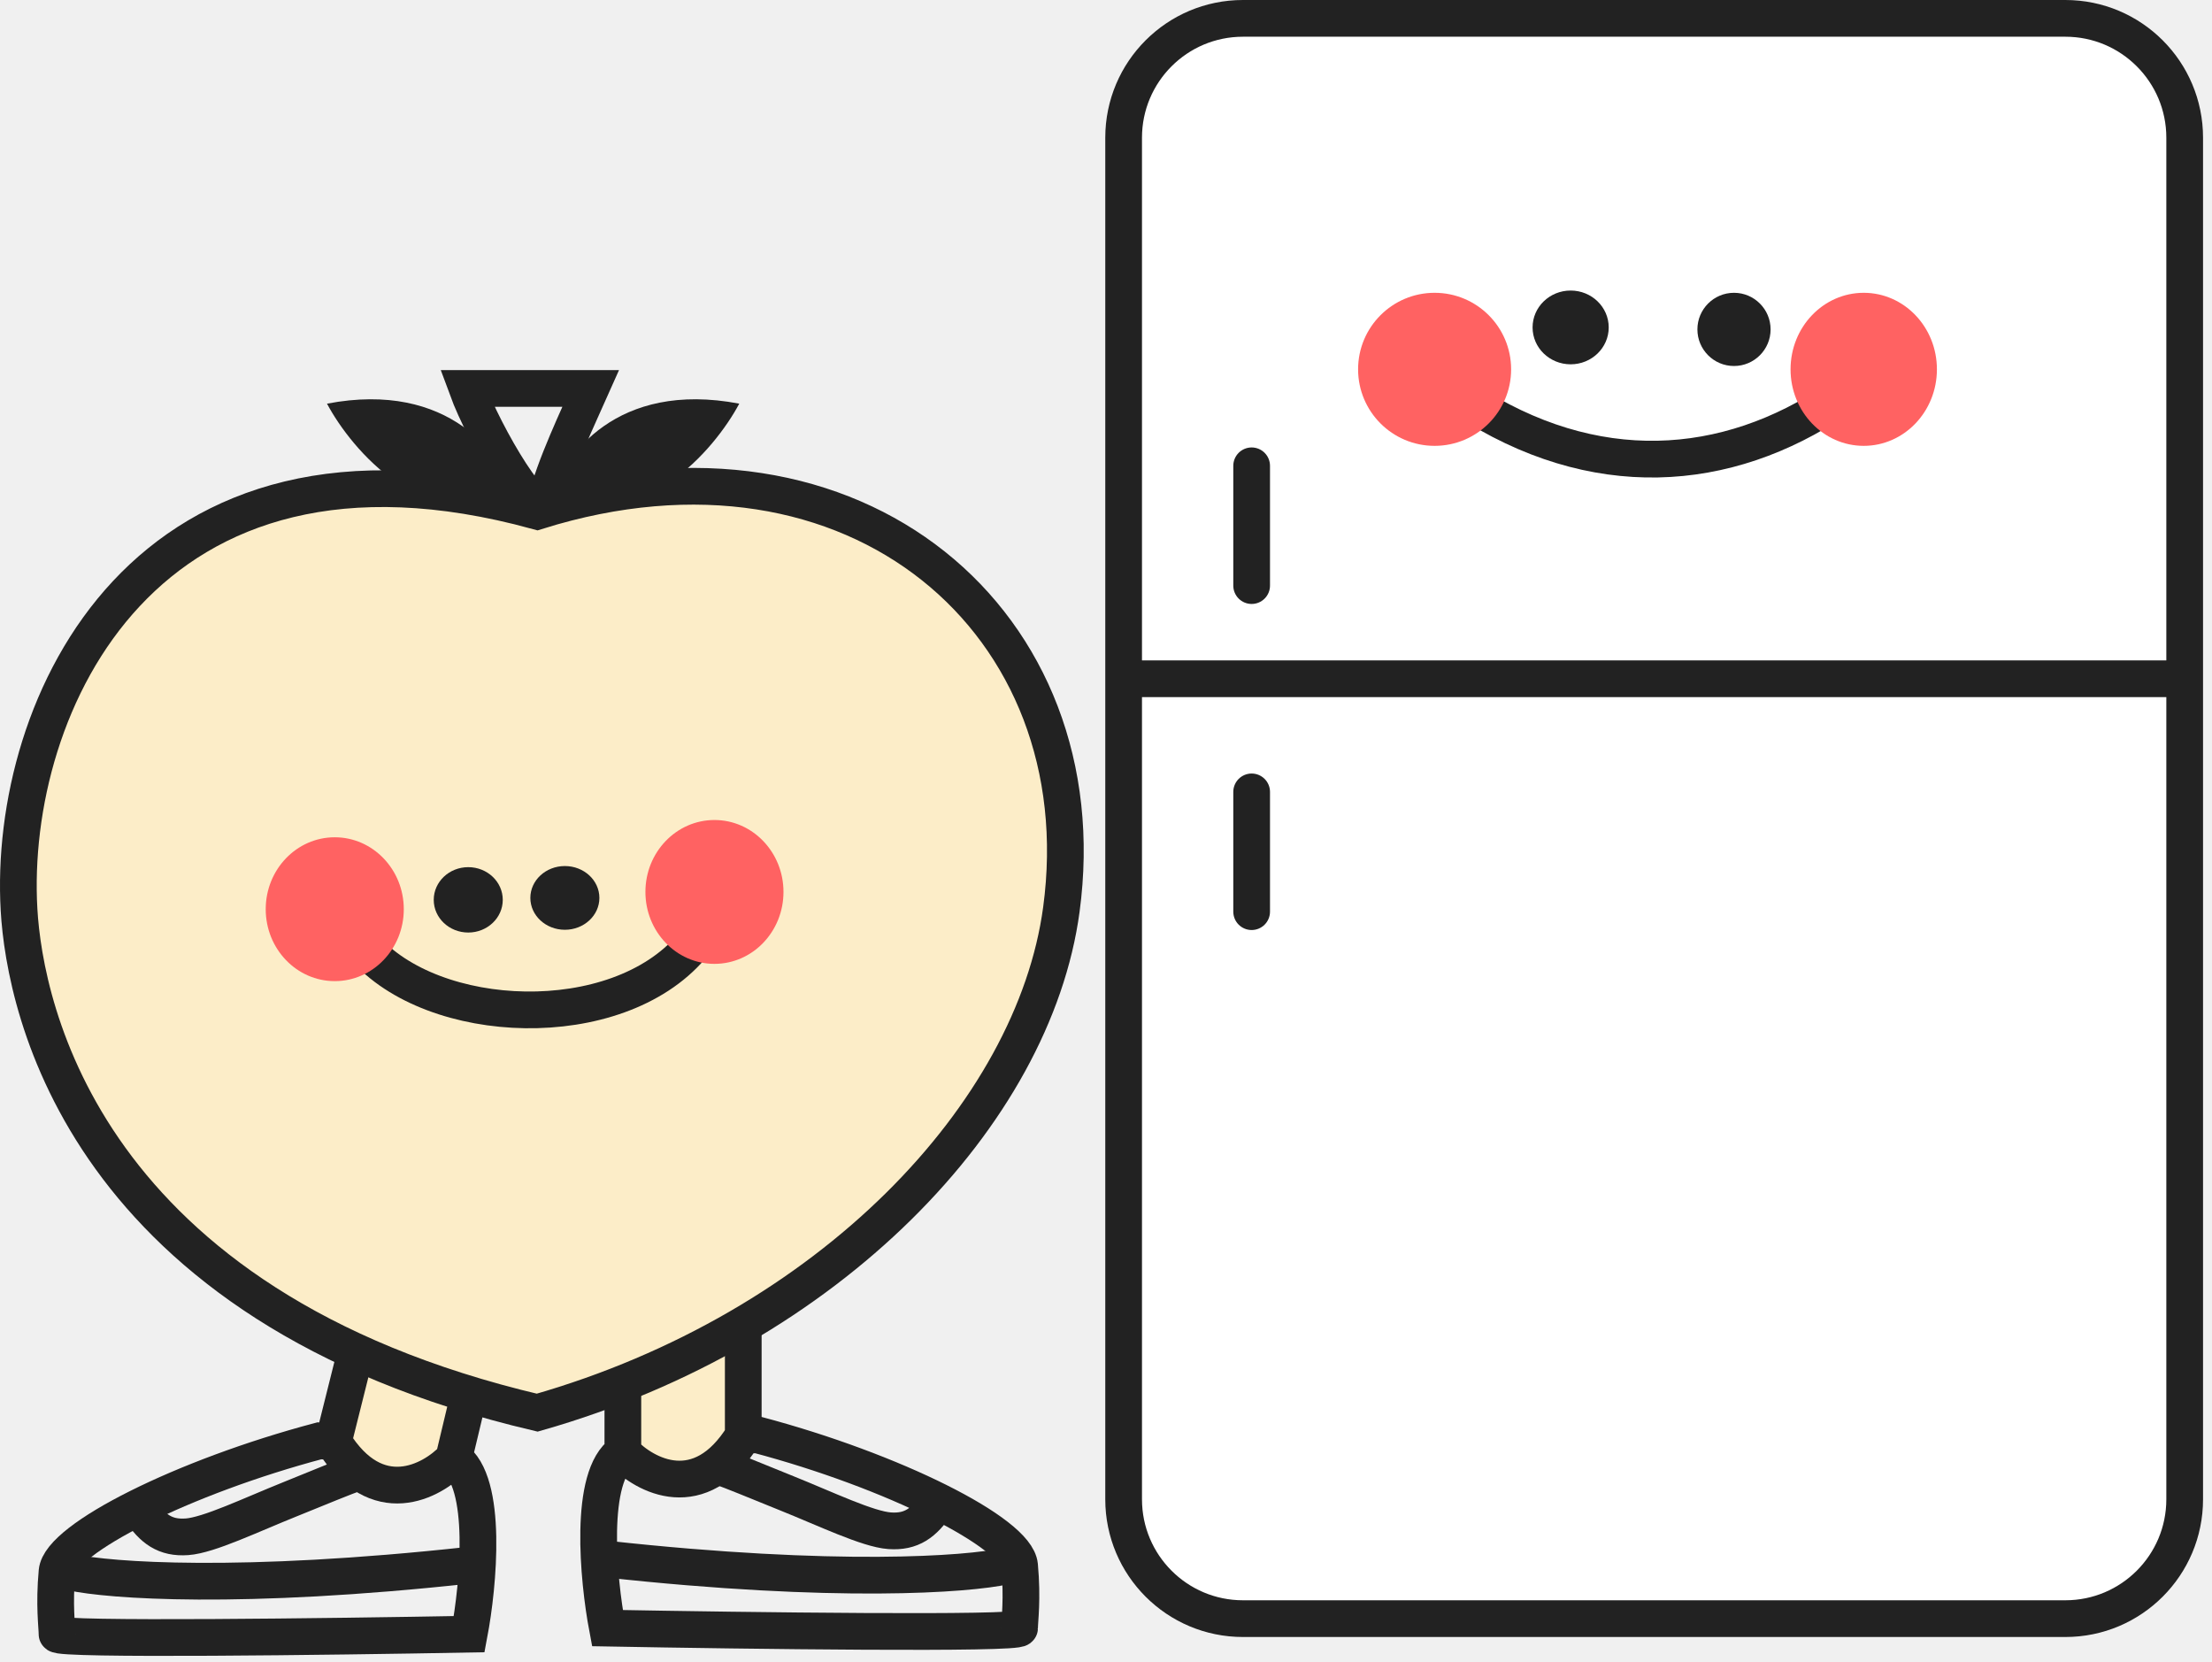
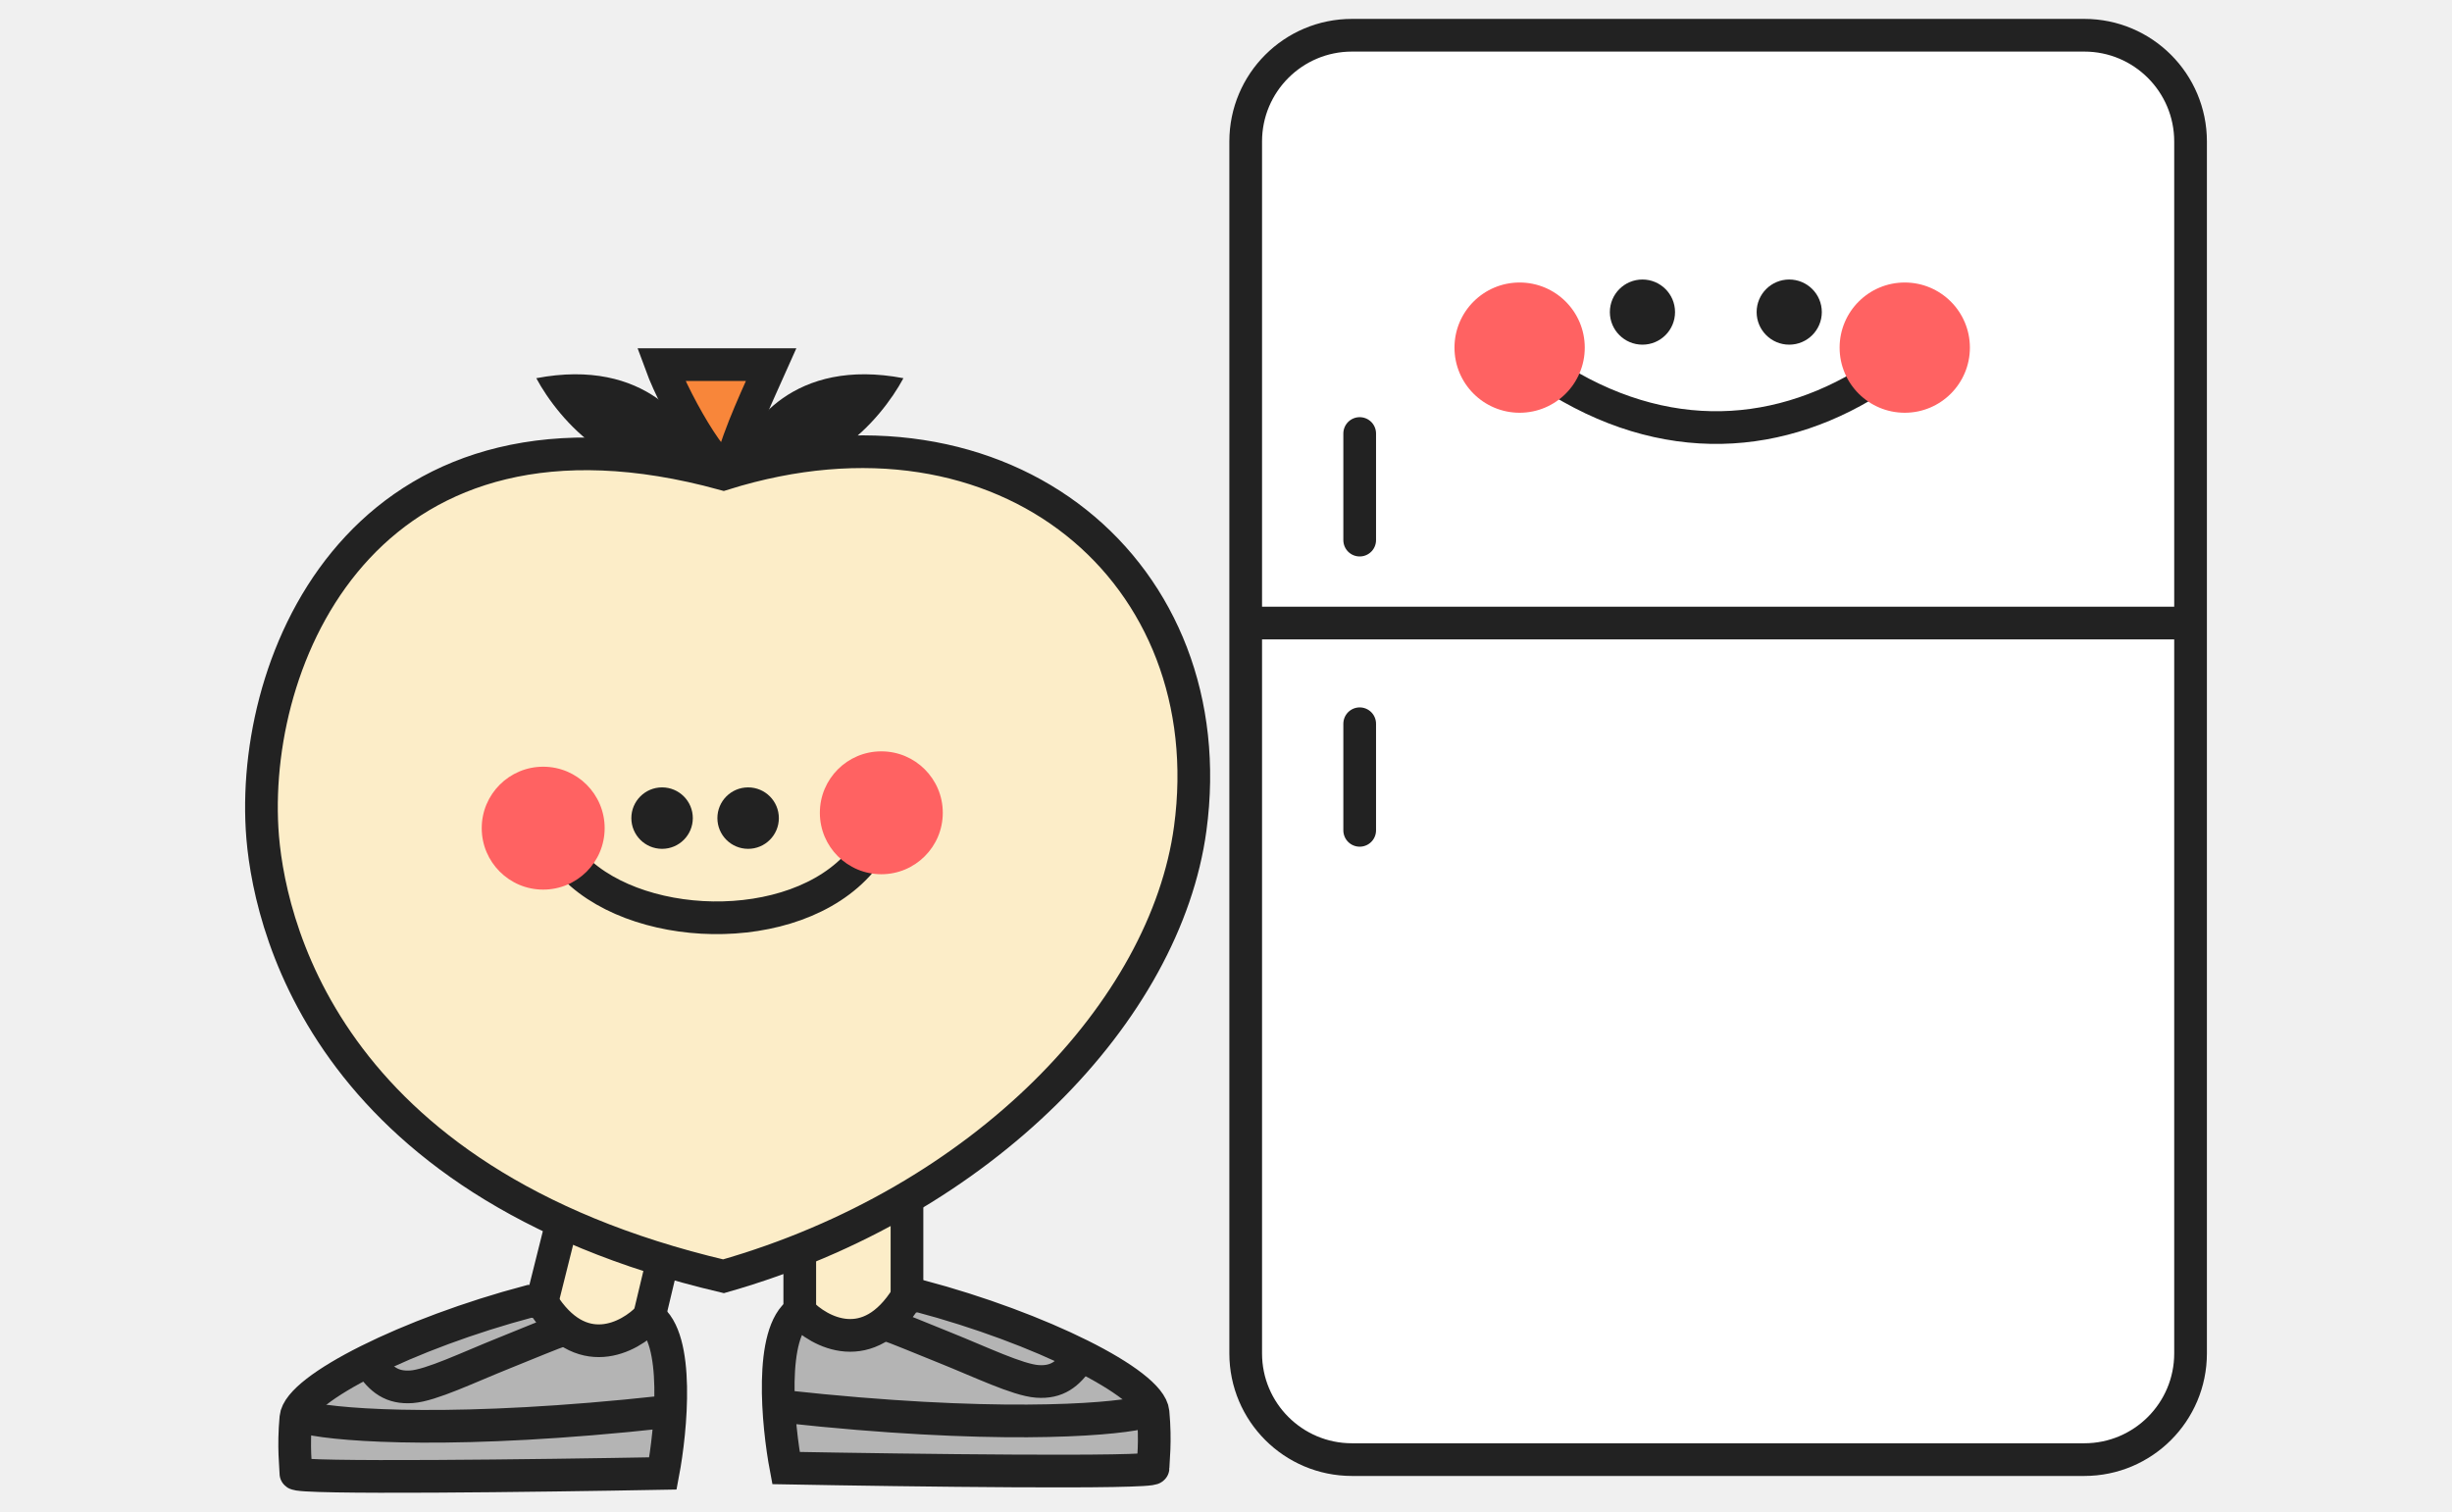
- <svg xmlns="http://www.w3.org/2000/svg" width="241" height="181" fill="none">
-   <path d="M80.543 43.97c-2.73 5.114-10.643 14.306-20.45 10.168 1.247-4.452 7.084-12.718 20.45-10.168ZM35.626 43.97c2.73 5.114 10.643 14.306 20.45 10.168-1.247-4.452-7.084-12.718-20.45-10.168Z" fill="#222" />
-   <path d="m36.337 156.933 2.174-8.699 12.686 3.987-1.813 6.886c-6.088 4.929-11.235.604-13.047-2.174ZM80.916 155.845l-.362-10.148-12.323 4.712v7.611c6.09 4.929 10.873.604 12.686-2.175Z" fill="#FCEDC8" />
-   <path d="M36.318 157.035c4.709 7.59 10.707 4.383 13.118 1.831m-13.118-1.831c-.51-.04-1.015-.071-1.514-.092-14.8 3.92-28.263 10.676-28.59 14.24-.337 3.661 0 5.992 0 6.824 0 .666 29.936.277 44.904 0 1.009-5.326 2.085-16.611-1.682-19.141m-13.118-1.831 3.268-13.059 13.146 1.095-3.296 13.795" stroke="#222" stroke-width="4" stroke-linecap="round" />
-   <path d="M15.266 164.502c1.362 2.046 2.724 3.07 5.107 2.899 2.383-.17 6.98-2.388 11.236-4.093 3.404-1.365 5.788-2.388 7.32-2.9M51.198 170.487c-25.057 2.745-39.362 1.664-43.382.78M80.98 156.378c-4.71 7.589-10.708 4.383-13.119 1.831m13.118-1.831c.51-.041 1.015-.071 1.514-.092 14.8 3.92 28.263 10.676 28.59 14.239.337 3.662 0 5.992 0 6.824 0 .666-29.936.278-44.904 0-1.009-5.326-2.085-16.611 1.682-19.14m13.118-1.831v-12.402H67.861v14.233" stroke="#222" stroke-width="4" stroke-linecap="round" />
-   <path d="M102.03 163.843c-1.362 2.047-2.724 3.07-5.107 2.9-2.383-.171-6.98-2.388-11.235-4.094-3.405-1.364-5.788-2.387-7.32-2.899M66.099 169.83c25.057 2.745 39.362 1.663 43.381.78" stroke="#222" stroke-width="4" stroke-linecap="round" />
-   <path d="M2.074 99.093C.801 76.874 15.732 43.943 58.53 55.69c34.741-10.867 61.314 12.276 57.104 43.402-3.005 22.222-25.258 45.699-57.104 54.787C9.208 142.285 2.692 109.877 2.074 99.093Z" fill="#FCEDC8" stroke="#222" stroke-width="4" stroke-linecap="round" />
-   <path d="M39.606 103.112c7.532 8.776 27.548 9.601 35.726 0" stroke="#222" stroke-width="4" stroke-linecap="round" />
-   <ellipse cx="77.84" cy="97.157" rx="7.521" ry="7.835" fill="#FF6262" />
-   <ellipse cx="36.472" cy="99.038" rx="7.521" ry="7.835" fill="#FF6262" />
-   <path d="M54.777 98.02c0 1.966-1.684 3.56-3.76 3.56-2.077 0-3.761-1.594-3.761-3.56 0-1.968 1.684-3.562 3.76-3.562 2.077 0 3.761 1.594 3.761 3.561Z" fill="#222" />
-   <ellipse cx="61.543" cy="97.808" rx="3.761" ry="3.471" fill="#222" />
-   <path d="M64.364 42.315H50.888c1.856 5.06 7.919 15.532 8.662 12.145.74-3.37 3.56-9.325 4.814-12.145Z" stroke="#222" stroke-width="4" stroke-linecap="round" />
-   <path d="M122.421 15c0-7.18 5.821-13 13-13h89.603c7.179 0 13 5.82 13 13v148.316c0 7.18-5.821 13-13 13h-89.603c-7.179 0-13-5.82-13-13V15Z" fill="#fff" />
-   <path d="M122.421 15c0-7.18 5.821-13 13-13h89.603c7.179 0 13 5.82 13 13v148.316c0 7.18-5.821 13-13 13h-89.603c-7.179 0-13-5.82-13-13V15Z" fill="#fff" fill-opacity=".1" />
-   <path d="M122.421 15c0-7.18 5.821-13 13-13h89.603c7.179 0 13 5.82 13 13v148.316c0 7.18-5.821 13-13 13h-89.603c-7.179 0-13-5.82-13-13V15Z" stroke="#222" stroke-width="4" />
-   <path d="M136.368 50.74v13.048M136.368 86.259v13.047" stroke="#222" stroke-width="4" stroke-linecap="round" />
-   <path d="M123.321 73.936h114.528" stroke="#222" stroke-width="4" />
-   <path d="M159.564 43.491c14.067 9.227 28.535 8.154 40.592 0" stroke="#222" stroke-width="4" stroke-linecap="round" />
-   <ellipse cx="203.056" cy="40.23" rx="7.973" ry="8.336" fill="#FF6262" />
-   <path d="M164.638 40.23a8.336 8.336 0 1 1-16.672 0 8.336 8.336 0 0 1 16.672 0Z" fill="#FF6262" />
-   <path d="M175.272 35.666c0 2.22-1.858 4.018-4.148 4.018-2.291 0-4.148-1.799-4.148-4.018 0-2.22 1.857-4.018 4.148-4.018 2.29 0 4.148 1.799 4.148 4.018Z" fill="#222" />
-   <circle cx="188.921" cy="35.881" r="3.987" fill="#222" />
+ <svg xmlns="http://www.w3.org/2000/svg" width="300" height="185">
+   <path d="M112.482 158.6c-.499.02-1.003.05-1.513.091-.589.949-1.197 1.728-1.817 2.362a8.742 8.742 0 0 1-1.88 1.484 6.638 6.638 0 0 1-1.887.74 6.375 6.375 0 0 1-1.838.133c-1.195-.086-2.318-.49-3.293-1.031a10.13 10.13 0 0 1-2.404-1.858c-.471.317-.867.77-1.196 1.33-.329.562-.592 1.23-.799 1.98-.413 1.496-.598 3.31-.636 5.212-.038 1.902.072 3.89.256 5.736a57.27 57.27 0 0 0 .693 4.883c7.484.14 18.71.305 28.064.354 9.355.048 16.84-.02 16.84-.354 0-.416.085-1.207.127-2.351a34.497 34.497 0 0 0-.127-4.473c-.04-.445-.286-.941-.715-1.475-.428-.533-1.038-1.103-1.808-1.7-1.54-1.197-3.716-2.5-6.344-3.811-2.628-1.313-5.71-2.635-9.059-3.875a117.767 117.767 0 0 0-10.664-3.377zm-47.689.656c-3.7.98-7.316 2.137-10.664 3.377-3.349 1.24-6.43 2.565-9.059 3.877-2.628 1.312-4.804 2.613-6.343 3.808-.77.598-1.38 1.17-1.809 1.703-.428.534-.674 1.03-.715 1.475a34.494 34.494 0 0 0-.127 4.473c.042 1.144.127 1.935.127 2.351 0 .333 7.485.402 16.84.354 9.355-.049 20.58-.215 28.064-.354a57.65 57.65 0 0 0 .692-4.882c.184-1.847.296-3.835.258-5.737-.038-1.901-.226-3.716-.639-5.213-.207-.748-.468-1.417-.797-1.978-.329-.561-.724-1.014-1.195-1.33a10.146 10.146 0 0 1-2.406 1.857c-.975.541-2.097.943-3.291 1.03a6.372 6.372 0 0 1-1.838-.131 6.637 6.637 0 0 1-1.887-.74 8.74 8.74 0 0 1-1.881-1.485c-.62-.634-1.228-1.415-1.816-2.363-.51-.04-1.015-.071-1.514-.092z" style="fill:#b4b4b4" />
+   <path d="M110.532 46.283c-2.73 5.114-10.643 14.306-20.45 10.168 1.247-4.452 7.084-12.718 20.45-10.168zm-44.917 0c2.73 5.114 10.643 14.306 20.45 10.168-1.247-4.452-7.084-12.718-20.45-10.168z" style="fill:#222" />
+   <path d="m66.326 159.246 2.174-8.699 12.686 3.987-1.813 6.886c-6.088 4.929-11.235.604-13.047-2.174zm44.579-1.088-.362-10.148-12.323 4.712v7.611c6.09 4.929 10.873.604 12.686-2.175z" style="fill:#fcedc8;fill-opacity:1" />
+   <path d="m66.307 159.348 3.268-13.059 13.146 1.095-3.296 13.795m-34.17 5.636c1.362 2.046 2.724 3.07 5.107 2.899 2.383-.17 6.98-2.388 11.236-4.093 3.404-1.365 5.788-2.388 7.32-2.9M81.187 172.8c-25.057 2.745-39.362 1.664-43.382.78m73.163-14.889v-12.402H97.85v14.233m34.169 5.634c-1.362 2.047-2.724 3.07-5.107 2.9-2.383-.171-6.98-2.388-11.235-4.094-3.405-1.364-5.788-2.387-7.32-2.899m-12.269 10.08c25.057 2.745 39.362 1.663 43.381.78" style="stroke:#222;stroke-width:4;stroke-linecap:round;fill:none" />
+   <path d="M32.063 101.406c-1.273-22.219 13.658-55.15 56.456-43.403 34.741-10.867 61.314 12.276 57.104 43.402-3.005 22.222-25.258 45.699-57.104 54.787-49.322-11.594-55.838-44.002-56.456-54.786Z" style="fill:#fcedc8;stroke:#222;stroke-width:4;stroke-linecap:round" />
+   <path d="M69.595 105.425c7.532 8.776 27.548 9.601 35.726 0" style="stroke:#222;stroke-width:4;stroke-linecap:round;fill:none" />
+   <circle cx="107.829" cy="99.47" r="7.52" style="fill:#ff6262" />
+   <circle cx="66.459" cy="101.351" r="7.52" style="fill:#ff6262" />
+   <circle cx="91.532" cy="100.121" r="3.76" style="fill:#222" />
+   <path d="M94.353 44.628H80.877c1.856 5.06 7.919 15.532 8.662 12.145.74-3.37 3.56-9.325 4.814-12.145z" style="stroke:#222;stroke-width:4;stroke-linecap:round;fill:#f8863a" />
+   <path d="M152.41 17.313c0-7.18 5.821-13 13-13h89.603c7.179 0 13 5.82 13 13v148.316c0 7.18-5.821 13-13 13H165.41c-7.179 0-13-5.82-13-13z" style="fill:#fff" />
+   <path d="M152.41 17.313c0-7.18 5.821-13 13-13h89.603c7.179 0 13 5.82 13 13v148.316c0 7.18-5.821 13-13 13H165.41c-7.179 0-13-5.82-13-13z" style="fill:#fff" />
+   <path d="M152.41 17.313c0-7.18 5.821-13 13-13h89.603c7.179 0 13 5.82 13 13v148.316c0 7.18-5.821 13-13 13H165.41c-7.179 0-13-5.82-13-13z" style="stroke:#222;stroke-width:4;fill:#fff;fill-opacity:1" />
+   <path d="M166.357 53.053v13.048m0 22.471v13.047" style="stroke:#222;stroke-width:4;stroke-linecap:round" />
+   <path d="M153.31 76.249h114.528" style="stroke:#222;stroke-width:4" />
+   <path d="M189.553 45.804c14.067 9.227 28.535 8.154 40.592 0" style="stroke:#222;stroke-width:4;stroke-linecap:round;fill:none" />
+   <circle cx="233.045" cy="42.543" r="7.97" style="fill:#ff6262" />
+   <circle cx="218.91" cy="38.194" r="3.987" style="fill:#222" />
+   <circle cx="81.005" cy="100.121" r="3.76" style="fill:#222" />
+   <circle cx="185.925" cy="42.543" r="7.97" style="fill:#ff6262" />
+   <circle cx="200.952" cy="38.194" r="3.987" style="fill:#222" />
+   <path d="M110.968 158.691c.51-.041 1.015-.071 1.514-.092 14.8 3.92 28.263 10.676 28.59 14.239.337 3.662 0 5.992 0 6.824 0 .666-29.936.278-44.904 0-1.009-5.326-2.085-16.611 1.682-19.14m13.119-1.831c-4.71 7.589-10.708 4.383-13.119 1.831m-31.543-1.174c-.51-.04-1.015-.071-1.514-.092-14.8 3.92-28.263 10.676-28.59 14.24-.337 3.661 0 5.992 0 6.824 0 .666 29.936.277 44.904 0 1.009-5.326 2.085-16.611-1.682-19.141m-13.118-1.831c4.709 7.59 10.707 4.383 13.118 1.831" style="stroke:#222;stroke-width:4;stroke-linecap:round;fill:none" />
</svg>
